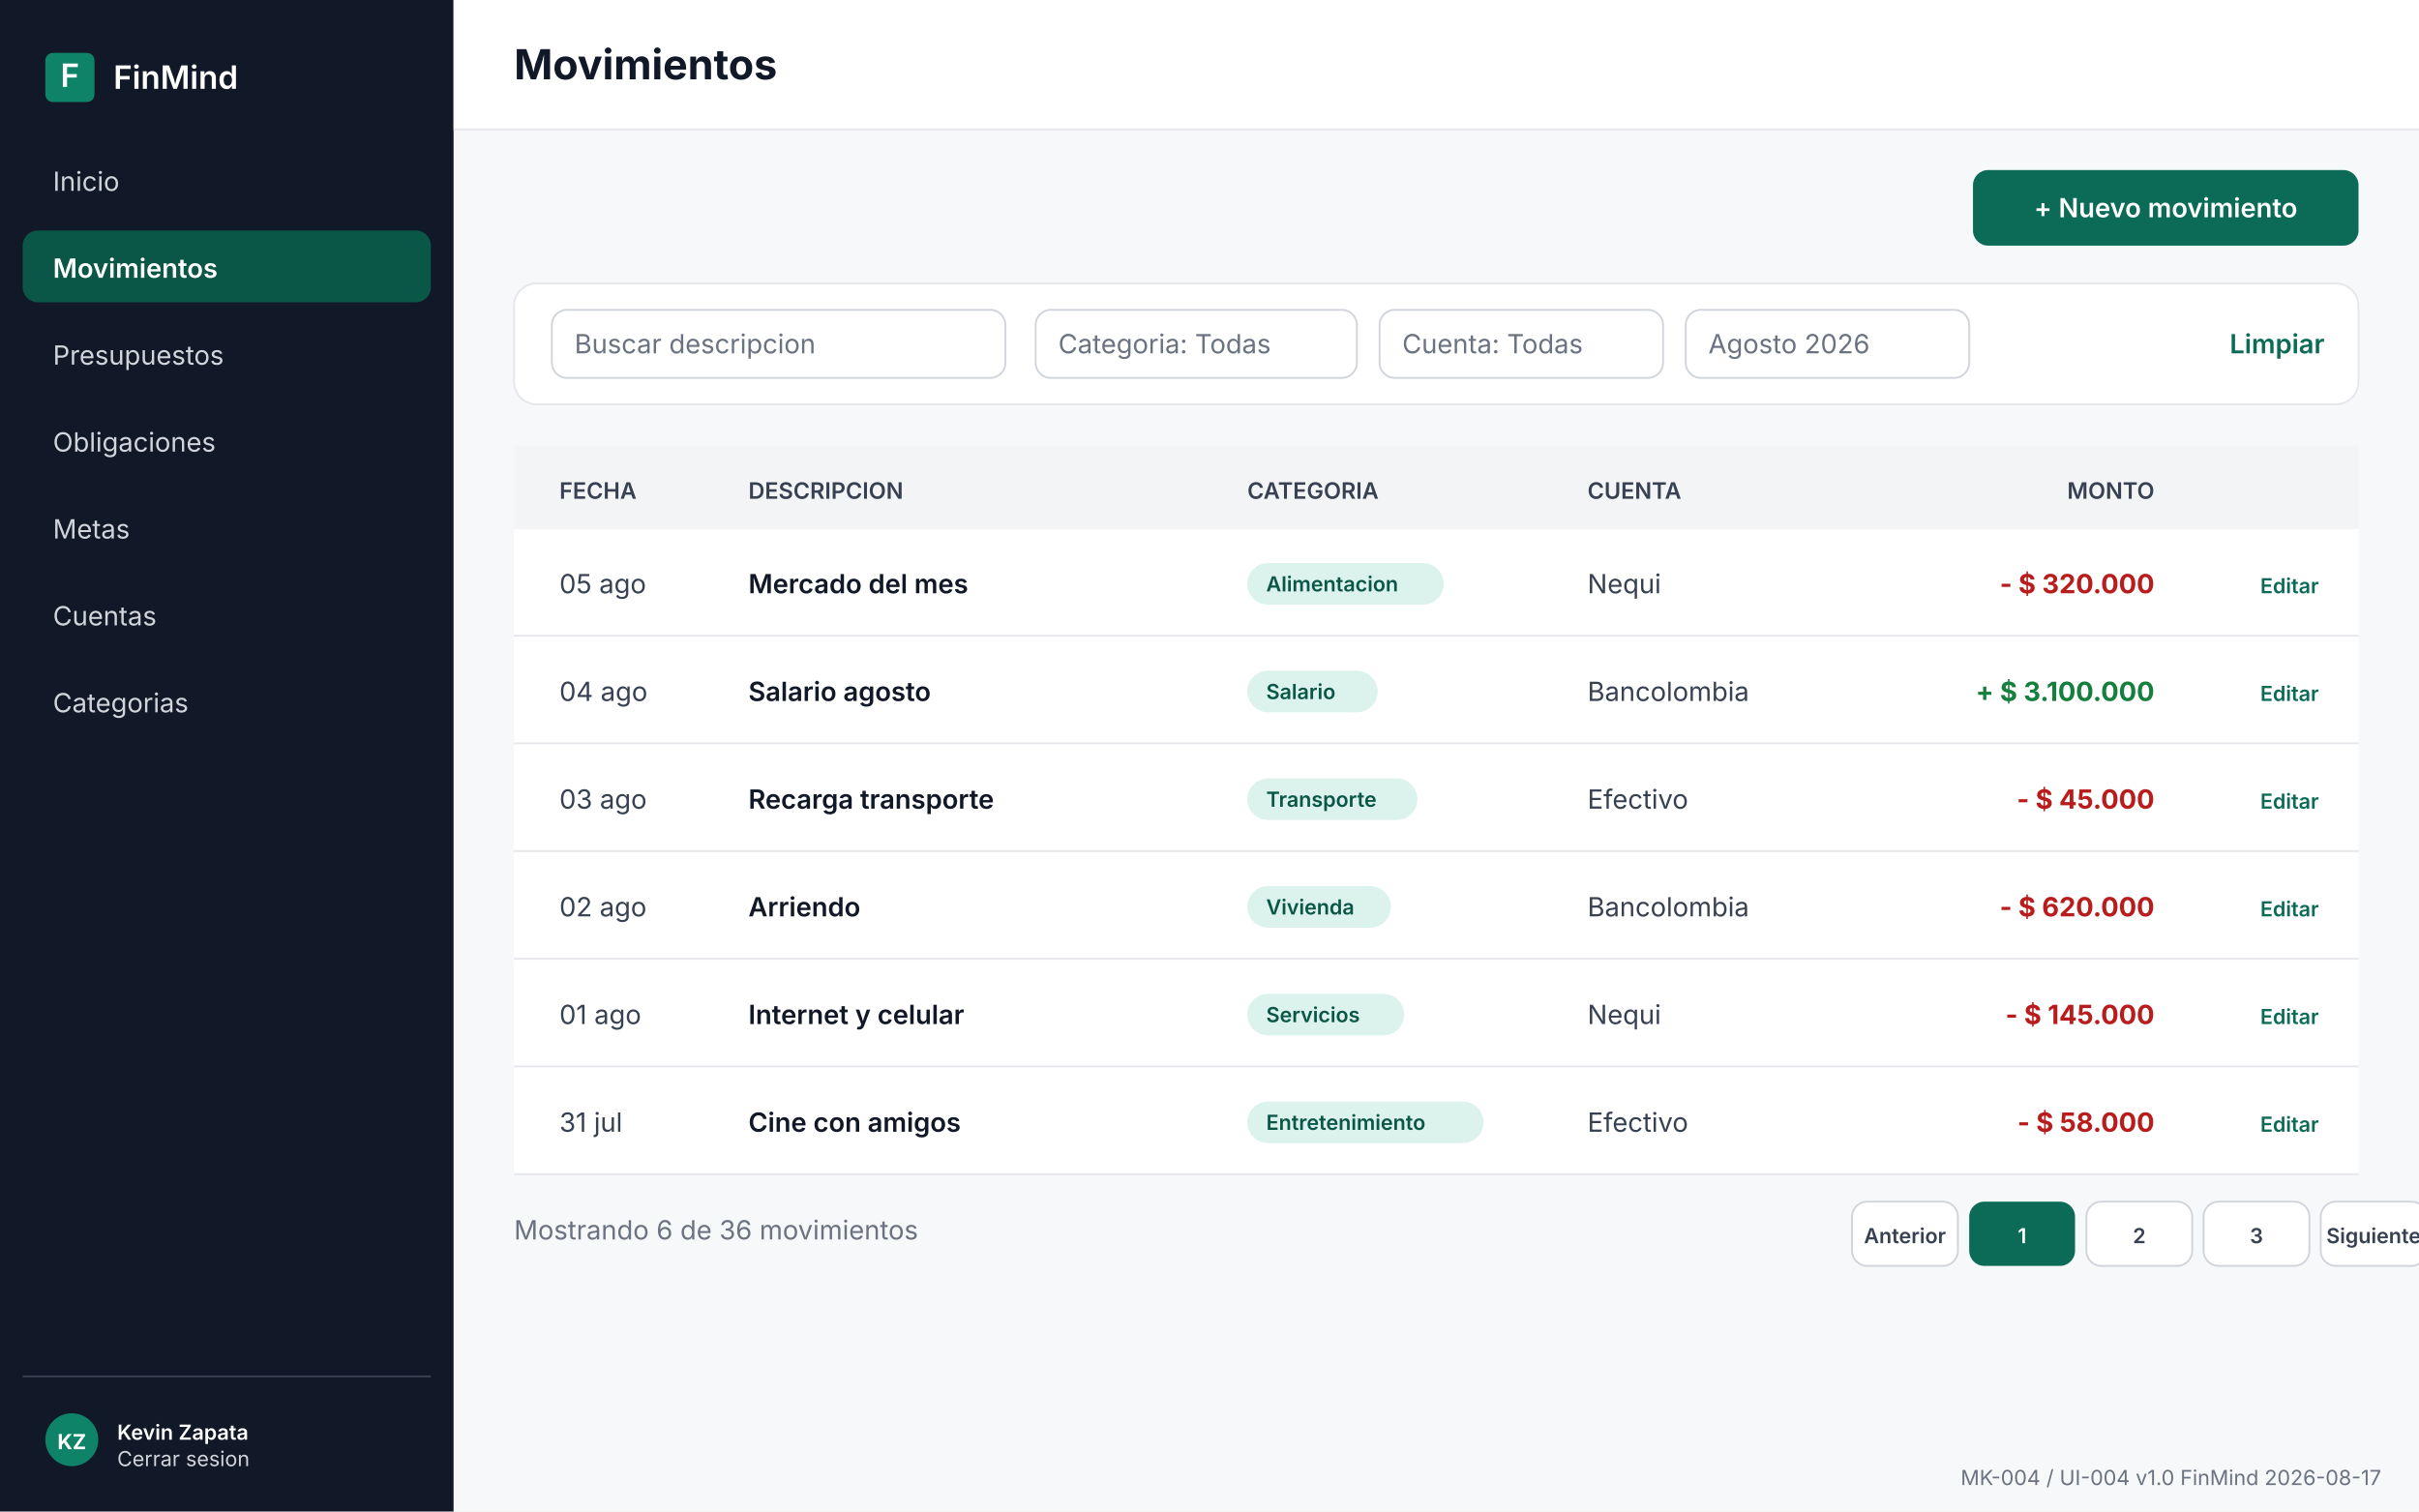
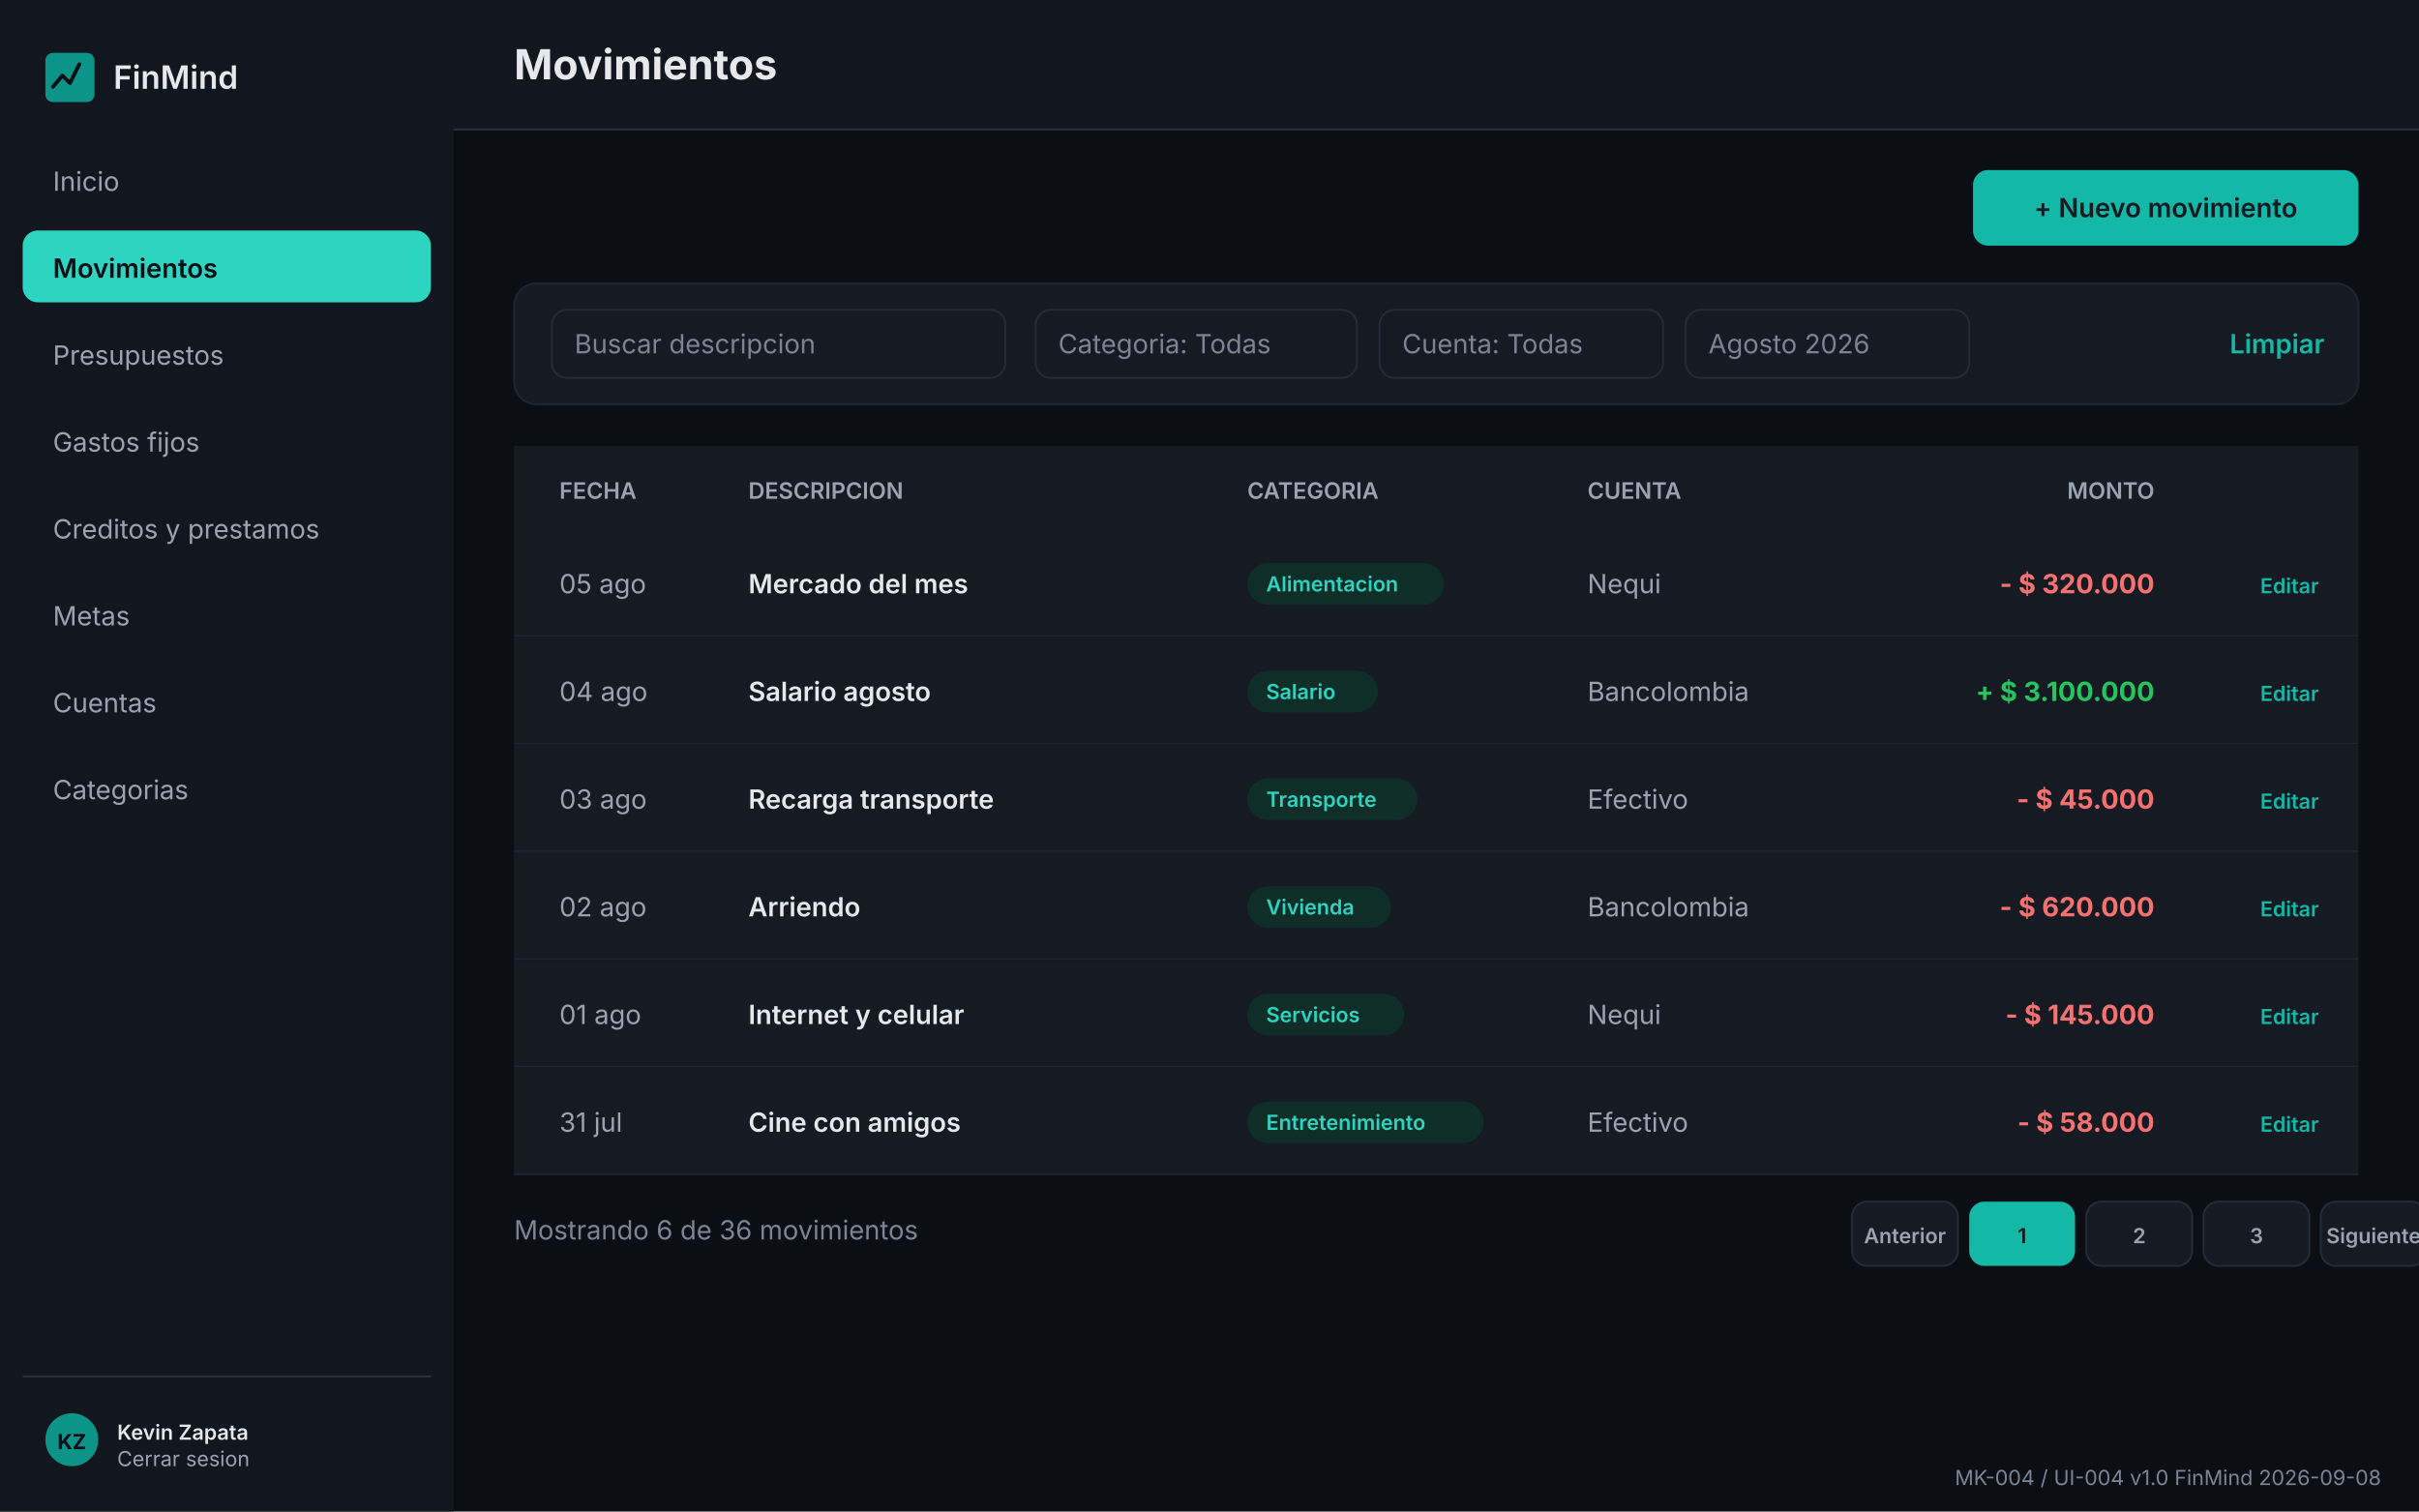
<svg xmlns="http://www.w3.org/2000/svg" viewBox="0 0 1280 800" width="1280" height="800" role="img" aria-labelledby="t d">
-   <rect x="0" y="0" width="1280" height="800" rx="0" fill="#F7F8FA" />
-   <rect x="0" y="0" width="240" height="800" rx="0" fill="#111827" />
-   <rect x="24" y="28" width="26" height="26" rx="4" fill="#0E8368" />
-   <text x="37" y="46" font-family="Inter, 'Segoe UI', system-ui, sans-serif" font-size="17" font-weight="600" fill="#FFFFFF" text-anchor="middle">F</text>
-   <text x="60" y="47" font-family="Inter, 'Segoe UI', system-ui, sans-serif" font-size="17" font-weight="600" fill="#FFFFFF" text-anchor="start">FinMind</text>
-   <text x="28" y="101" font-family="Inter, 'Segoe UI', system-ui, sans-serif" font-size="14" font-weight="400" fill="#D1D5DB" text-anchor="start">Inicio</text>
-   <rect x="12" y="122" width="216" height="38" rx="8" fill="#0A5647" />
-   <text x="28" y="147" font-family="Inter, 'Segoe UI', system-ui, sans-serif" font-size="14" font-weight="600" fill="#FFFFFF" text-anchor="start">Movimientos</text>
-   <text x="28" y="193" font-family="Inter, 'Segoe UI', system-ui, sans-serif" font-size="14" font-weight="400" fill="#D1D5DB" text-anchor="start">Presupuestos</text>
-   <text x="28" y="239" font-family="Inter, 'Segoe UI', system-ui, sans-serif" font-size="14" font-weight="400" fill="#D1D5DB" text-anchor="start">Obligaciones</text>
-   <text x="28" y="285" font-family="Inter, 'Segoe UI', system-ui, sans-serif" font-size="14" font-weight="400" fill="#D1D5DB" text-anchor="start">Metas</text>
-   <text x="28" y="331" font-family="Inter, 'Segoe UI', system-ui, sans-serif" font-size="14" font-weight="400" fill="#D1D5DB" text-anchor="start">Cuentas</text>
-   <text x="28" y="377" font-family="Inter, 'Segoe UI', system-ui, sans-serif" font-size="14" font-weight="400" fill="#D1D5DB" text-anchor="start">Categorias</text>
-   <rect x="12" y="728" width="216" height="1" rx="0" fill="#374151" />
-   <rect x="24" y="748" width="28" height="28" rx="14" fill="#0E8368" />
-   <text x="38" y="767" font-family="Inter, 'Segoe UI', system-ui, sans-serif" font-size="11" font-weight="700" fill="#FFFFFF" text-anchor="middle">KZ</text>
-   <text x="62" y="762" font-family="Inter, 'Segoe UI', system-ui, sans-serif" font-size="11" font-weight="600" fill="#FFFFFF" text-anchor="start">Kevin Zapata</text>
-   <text x="62" y="776" font-family="Inter, 'Segoe UI', system-ui, sans-serif" font-size="11" font-weight="400" fill="#D1D5DB" text-anchor="start">Cerrar sesion</text>
-   <rect x="240" y="0" width="1040" height="68" rx="0" fill="#FFFFFF" />
-   <rect x="240" y="68" width="1040" height="1" rx="0" fill="#E5E7EB" />
-   <text x="272" y="42" font-family="Inter, 'Segoe UI', system-ui, sans-serif" font-size="22" font-weight="700" fill="#111827" text-anchor="start">Movimientos</text>
-   <rect x="1044" y="90" width="204" height="40" rx="8" fill="#0B6B57" />
-   <text x="1146.0" y="115.0" font-family="Inter, 'Segoe UI', system-ui, sans-serif" font-size="14" font-weight="600" fill="#FFFFFF" text-anchor="middle">+ Nuevo movimiento</text>
-   <rect x="272" y="150" width="976" height="64" rx="12" fill="#FFFFFF" stroke="#E5E7EB" stroke-width="1" />
-   <rect x="292" y="164" width="240" height="36" rx="8" fill="#FFFFFF" stroke="#D1D5DB" stroke-width="1" />
-   <text x="304" y="187" font-family="Inter, 'Segoe UI', system-ui, sans-serif" font-size="14" font-weight="400" fill="#6B7280" text-anchor="start">Buscar descripcion</text>
-   <rect x="548" y="164" width="170" height="36" rx="8" fill="#FFFFFF" stroke="#D1D5DB" stroke-width="1" />
-   <text x="560" y="187" font-family="Inter, 'Segoe UI', system-ui, sans-serif" font-size="14" font-weight="400" fill="#6B7280" text-anchor="start">Categoria: Todas</text>
-   <rect x="730" y="164" width="150" height="36" rx="8" fill="#FFFFFF" stroke="#D1D5DB" stroke-width="1" />
-   <text x="742" y="187" font-family="Inter, 'Segoe UI', system-ui, sans-serif" font-size="14" font-weight="400" fill="#6B7280" text-anchor="start">Cuenta: Todas</text>
-   <rect x="892" y="164" width="150" height="36" rx="8" fill="#FFFFFF" stroke="#D1D5DB" stroke-width="1" />
-   <text x="904" y="187" font-family="Inter, 'Segoe UI', system-ui, sans-serif" font-size="14" font-weight="400" fill="#6B7280" text-anchor="start">Agosto 2026</text>
-   <text x="1230" y="187" font-family="Inter, 'Segoe UI', system-ui, sans-serif" font-size="14" font-weight="600" fill="#0B6B57" text-anchor="end">Limpiar</text>
-   <rect x="272" y="236" width="976" height="44" rx="0" fill="#F3F4F6" />
-   <text x="296" y="264" font-family="Inter, 'Segoe UI', system-ui, sans-serif" font-size="12" font-weight="600" fill="#374151" text-anchor="start">FECHA</text>
-   <text x="396" y="264" font-family="Inter, 'Segoe UI', system-ui, sans-serif" font-size="12" font-weight="600" fill="#374151" text-anchor="start">DESCRIPCION</text>
-   <text x="660" y="264" font-family="Inter, 'Segoe UI', system-ui, sans-serif" font-size="12" font-weight="600" fill="#374151" text-anchor="start">CATEGORIA</text>
-   <text x="840" y="264" font-family="Inter, 'Segoe UI', system-ui, sans-serif" font-size="12" font-weight="600" fill="#374151" text-anchor="start">CUENTA</text>
-   <text x="1140" y="264" font-family="Inter, 'Segoe UI', system-ui, sans-serif" font-size="12" font-weight="600" fill="#374151" text-anchor="end">MONTO</text>
-   <rect x="272" y="280" width="976" height="56" rx="0" fill="#FFFFFF" />
-   <rect x="272" y="336" width="976" height="1" rx="0" fill="#E5E7EB" />
-   <text x="296" y="314" font-family="Inter, 'Segoe UI', system-ui, sans-serif" font-size="14" font-weight="400" fill="#374151" text-anchor="start">05 ago</text>
-   <text x="396" y="314" font-family="Inter, 'Segoe UI', system-ui, sans-serif" font-size="14" font-weight="600" fill="#111827" text-anchor="start">Mercado del mes</text>
-   <rect x="660" y="298" width="104" height="22" rx="11" fill="#DCF2EC" />
-   <text x="670" y="313" font-family="Inter, 'Segoe UI', system-ui, sans-serif" font-size="11" font-weight="600" fill="#0A5647" text-anchor="start">Alimentacion</text>
-   <text x="840" y="314" font-family="Inter, 'Segoe UI', system-ui, sans-serif" font-size="14" font-weight="400" fill="#374151" text-anchor="start">Nequi</text>
-   <text x="1140" y="314" font-family="Inter, 'Segoe UI', system-ui, sans-serif" font-size="14" font-weight="700" fill="#B91C1C" text-anchor="end">- $ 320.000</text>
-   <text x="1196" y="314" font-family="Inter, 'Segoe UI', system-ui, sans-serif" font-size="11" font-weight="600" fill="#0B6B57" text-anchor="start">Editar</text>
-   <rect x="272" y="337" width="976" height="56" rx="0" fill="#FFFFFF" />
-   <rect x="272" y="393" width="976" height="1" rx="0" fill="#E5E7EB" />
-   <text x="296" y="371" font-family="Inter, 'Segoe UI', system-ui, sans-serif" font-size="14" font-weight="400" fill="#374151" text-anchor="start">04 ago</text>
-   <text x="396" y="371" font-family="Inter, 'Segoe UI', system-ui, sans-serif" font-size="14" font-weight="600" fill="#111827" text-anchor="start">Salario agosto</text>
-   <rect x="660" y="355" width="69" height="22" rx="11" fill="#DCF2EC" />
-   <text x="670" y="370" font-family="Inter, 'Segoe UI', system-ui, sans-serif" font-size="11" font-weight="600" fill="#0A5647" text-anchor="start">Salario</text>
-   <text x="840" y="371" font-family="Inter, 'Segoe UI', system-ui, sans-serif" font-size="14" font-weight="400" fill="#374151" text-anchor="start">Bancolombia</text>
-   <text x="1140" y="371" font-family="Inter, 'Segoe UI', system-ui, sans-serif" font-size="14" font-weight="700" fill="#15803D" text-anchor="end">+ $ 3.100.000</text>
-   <text x="1196" y="371" font-family="Inter, 'Segoe UI', system-ui, sans-serif" font-size="11" font-weight="600" fill="#0B6B57" text-anchor="start">Editar</text>
-   <rect x="272" y="394" width="976" height="56" rx="0" fill="#FFFFFF" />
-   <rect x="272" y="450" width="976" height="1" rx="0" fill="#E5E7EB" />
-   <text x="296" y="428" font-family="Inter, 'Segoe UI', system-ui, sans-serif" font-size="14" font-weight="400" fill="#374151" text-anchor="start">03 ago</text>
-   <text x="396" y="428" font-family="Inter, 'Segoe UI', system-ui, sans-serif" font-size="14" font-weight="600" fill="#111827" text-anchor="start">Recarga transporte</text>
-   <rect x="660" y="412" width="90" height="22" rx="11" fill="#DCF2EC" />
-   <text x="670" y="427" font-family="Inter, 'Segoe UI', system-ui, sans-serif" font-size="11" font-weight="600" fill="#0A5647" text-anchor="start">Transporte</text>
-   <text x="840" y="428" font-family="Inter, 'Segoe UI', system-ui, sans-serif" font-size="14" font-weight="400" fill="#374151" text-anchor="start">Efectivo</text>
-   <text x="1140" y="428" font-family="Inter, 'Segoe UI', system-ui, sans-serif" font-size="14" font-weight="700" fill="#B91C1C" text-anchor="end">- $ 45.000</text>
-   <text x="1196" y="428" font-family="Inter, 'Segoe UI', system-ui, sans-serif" font-size="11" font-weight="600" fill="#0B6B57" text-anchor="start">Editar</text>
-   <rect x="272" y="451" width="976" height="56" rx="0" fill="#FFFFFF" />
-   <rect x="272" y="507" width="976" height="1" rx="0" fill="#E5E7EB" />
-   <text x="296" y="485" font-family="Inter, 'Segoe UI', system-ui, sans-serif" font-size="14" font-weight="400" fill="#374151" text-anchor="start">02 ago</text>
-   <text x="396" y="485" font-family="Inter, 'Segoe UI', system-ui, sans-serif" font-size="14" font-weight="600" fill="#111827" text-anchor="start">Arriendo</text>
-   <rect x="660" y="469" width="76" height="22" rx="11" fill="#DCF2EC" />
-   <text x="670" y="484" font-family="Inter, 'Segoe UI', system-ui, sans-serif" font-size="11" font-weight="600" fill="#0A5647" text-anchor="start">Vivienda</text>
-   <text x="840" y="485" font-family="Inter, 'Segoe UI', system-ui, sans-serif" font-size="14" font-weight="400" fill="#374151" text-anchor="start">Bancolombia</text>
-   <text x="1140" y="485" font-family="Inter, 'Segoe UI', system-ui, sans-serif" font-size="14" font-weight="700" fill="#B91C1C" text-anchor="end">- $ 620.000</text>
-   <text x="1196" y="485" font-family="Inter, 'Segoe UI', system-ui, sans-serif" font-size="11" font-weight="600" fill="#0B6B57" text-anchor="start">Editar</text>
-   <rect x="272" y="508" width="976" height="56" rx="0" fill="#FFFFFF" />
-   <rect x="272" y="564" width="976" height="1" rx="0" fill="#E5E7EB" />
-   <text x="296" y="542" font-family="Inter, 'Segoe UI', system-ui, sans-serif" font-size="14" font-weight="400" fill="#374151" text-anchor="start">01 ago</text>
-   <text x="396" y="542" font-family="Inter, 'Segoe UI', system-ui, sans-serif" font-size="14" font-weight="600" fill="#111827" text-anchor="start">Internet y celular</text>
-   <rect x="660" y="526" width="83" height="22" rx="11" fill="#DCF2EC" />
-   <text x="670" y="541" font-family="Inter, 'Segoe UI', system-ui, sans-serif" font-size="11" font-weight="600" fill="#0A5647" text-anchor="start">Servicios</text>
-   <text x="840" y="542" font-family="Inter, 'Segoe UI', system-ui, sans-serif" font-size="14" font-weight="400" fill="#374151" text-anchor="start">Nequi</text>
-   <text x="1140" y="542" font-family="Inter, 'Segoe UI', system-ui, sans-serif" font-size="14" font-weight="700" fill="#B91C1C" text-anchor="end">- $ 145.000</text>
-   <text x="1196" y="542" font-family="Inter, 'Segoe UI', system-ui, sans-serif" font-size="11" font-weight="600" fill="#0B6B57" text-anchor="start">Editar</text>
-   <rect x="272" y="565" width="976" height="56" rx="0" fill="#FFFFFF" />
-   <rect x="272" y="621" width="976" height="1" rx="0" fill="#E5E7EB" />
-   <text x="296" y="599" font-family="Inter, 'Segoe UI', system-ui, sans-serif" font-size="14" font-weight="400" fill="#374151" text-anchor="start">31 jul</text>
-   <text x="396" y="599" font-family="Inter, 'Segoe UI', system-ui, sans-serif" font-size="14" font-weight="600" fill="#111827" text-anchor="start">Cine con amigos</text>
-   <rect x="660" y="583" width="125" height="22" rx="11" fill="#DCF2EC" />
-   <text x="670" y="598" font-family="Inter, 'Segoe UI', system-ui, sans-serif" font-size="11" font-weight="600" fill="#0A5647" text-anchor="start">Entretenimiento</text>
-   <text x="840" y="599" font-family="Inter, 'Segoe UI', system-ui, sans-serif" font-size="14" font-weight="400" fill="#374151" text-anchor="start">Efectivo</text>
-   <text x="1140" y="599" font-family="Inter, 'Segoe UI', system-ui, sans-serif" font-size="14" font-weight="700" fill="#B91C1C" text-anchor="end">- $ 58.000</text>
-   <text x="1196" y="599" font-family="Inter, 'Segoe UI', system-ui, sans-serif" font-size="11" font-weight="600" fill="#0B6B57" text-anchor="start">Editar</text>
-   <text x="272" y="656" font-family="Inter, 'Segoe UI', system-ui, sans-serif" font-size="14" font-weight="400" fill="#6B7280" text-anchor="start">Mostrando 6 de 36 movimientos</text>
-   <rect x="980" y="636" width="56" height="34" rx="8" fill="#FFFFFF" stroke="#D1D5DB" stroke-width="1" />
-   <text x="1008" y="658" font-family="Inter, 'Segoe UI', system-ui, sans-serif" font-size="11" font-weight="600" fill="#374151" text-anchor="middle">Anterior</text>
-   <rect x="1042" y="636" width="56" height="34" rx="8" fill="#0B6B57" />
-   <text x="1070" y="658" font-family="Inter, 'Segoe UI', system-ui, sans-serif" font-size="11" font-weight="600" fill="#FFFFFF" text-anchor="middle">1</text>
-   <rect x="1104" y="636" width="56" height="34" rx="8" fill="#FFFFFF" stroke="#D1D5DB" stroke-width="1" />
-   <text x="1132" y="658" font-family="Inter, 'Segoe UI', system-ui, sans-serif" font-size="11" font-weight="600" fill="#374151" text-anchor="middle">2</text>
-   <rect x="1166" y="636" width="56" height="34" rx="8" fill="#FFFFFF" stroke="#D1D5DB" stroke-width="1" />
-   <text x="1194" y="658" font-family="Inter, 'Segoe UI', system-ui, sans-serif" font-size="11" font-weight="600" fill="#374151" text-anchor="middle">3</text>
-   <rect x="1228" y="636" width="56" height="34" rx="8" fill="#FFFFFF" stroke="#D1D5DB" stroke-width="1" />
-   <text x="1256" y="658" font-family="Inter, 'Segoe UI', system-ui, sans-serif" font-size="11" font-weight="600" fill="#374151" text-anchor="middle">Siguiente</text>
-   <text x="1260" y="786" font-family="Inter, 'Segoe UI', system-ui, sans-serif" font-size="11" font-weight="400" fill="#6B7280" text-anchor="end">MK-004 / UI-004  v1.0  FinMind  2026-08-17</text>
+   <rect x="0" y="0" width="1280" height="800" rx="0" fill="#0B0E14" />
+   <rect x="0" y="0" width="240" height="800" rx="0" fill="#12171F" />
+   <rect x="24" y="28" width="26" height="26" rx="4" fill="#0D9488" />
+   <polyline points="28,46 33,40 37,44 42,34" fill="none" stroke="#0B0E14" stroke-width="2" stroke-linecap="round" stroke-linejoin="round" />
+   <text x="60" y="47" font-family="Inter, 'Segoe UI', system-ui, sans-serif" font-size="17" font-weight="600" fill="#E6E8EC" text-anchor="start">FinMind</text>
+   <text x="28" y="101" font-family="Inter, 'Segoe UI', system-ui, sans-serif" font-size="14" font-weight="400" fill="#9BA3AF" text-anchor="start">Inicio</text>
+   <rect x="12" y="122" width="216" height="38" rx="8" fill="#2DD4BF" />
+   <text x="28" y="147" font-family="Inter, 'Segoe UI', system-ui, sans-serif" font-size="14" font-weight="600" fill="#0B0E14" text-anchor="start">Movimientos</text>
+   <text x="28" y="193" font-family="Inter, 'Segoe UI', system-ui, sans-serif" font-size="14" font-weight="400" fill="#9BA3AF" text-anchor="start">Presupuestos</text>
+   <text x="28" y="239" font-family="Inter, 'Segoe UI', system-ui, sans-serif" font-size="14" font-weight="400" fill="#9BA3AF" text-anchor="start">Gastos fijos</text>
+   <text x="28" y="285" font-family="Inter, 'Segoe UI', system-ui, sans-serif" font-size="14" font-weight="400" fill="#9BA3AF" text-anchor="start">Creditos y prestamos</text>
+   <text x="28" y="331" font-family="Inter, 'Segoe UI', system-ui, sans-serif" font-size="14" font-weight="400" fill="#9BA3AF" text-anchor="start">Metas</text>
+   <text x="28" y="377" font-family="Inter, 'Segoe UI', system-ui, sans-serif" font-size="14" font-weight="400" fill="#9BA3AF" text-anchor="start">Cuentas</text>
+   <text x="28" y="423" font-family="Inter, 'Segoe UI', system-ui, sans-serif" font-size="14" font-weight="400" fill="#9BA3AF" text-anchor="start">Categorias</text>
+   <rect x="12" y="728" width="216" height="1" rx="0" fill="#2A3240" />
+   <rect x="24" y="748" width="28" height="28" rx="14" fill="#0D9488" />
+   <text x="38" y="767" font-family="Inter, 'Segoe UI', system-ui, sans-serif" font-size="11" font-weight="700" fill="#0B0E14" text-anchor="middle">KZ</text>
+   <text x="62" y="762" font-family="Inter, 'Segoe UI', system-ui, sans-serif" font-size="11" font-weight="600" fill="#E6E8EC" text-anchor="start">Kevin Zapata</text>
+   <text x="62" y="776" font-family="Inter, 'Segoe UI', system-ui, sans-serif" font-size="11" font-weight="400" fill="#9BA3AF" text-anchor="start">Cerrar sesion</text>
+   <rect x="240" y="0" width="1040" height="68" rx="0" fill="#12171F" />
+   <rect x="240" y="68" width="1040" height="1" rx="0" fill="#2A3240" />
+   <text x="272" y="42" font-family="Inter, 'Segoe UI', system-ui, sans-serif" font-size="22" font-weight="700" fill="#E6E8EC" text-anchor="start">Movimientos</text>
+   <rect x="1044" y="90" width="204" height="40" rx="8" fill="#14B8A6" />
+   <text x="1146.0" y="115.0" font-family="Inter, 'Segoe UI', system-ui, sans-serif" font-size="14" font-weight="600" fill="#151A23" text-anchor="middle">+ Nuevo movimiento</text>
+   <rect x="272" y="150" width="976" height="64" rx="12" fill="#151A23" stroke="#1E2530" stroke-width="1" />
+   <rect x="292" y="164" width="240" height="36" rx="8" fill="#151A23" stroke="#252C38" stroke-width="1" />
+   <text x="304" y="187" font-family="Inter, 'Segoe UI', system-ui, sans-serif" font-size="14" font-weight="400" fill="#7C8493" text-anchor="start">Buscar descripcion</text>
+   <rect x="548" y="164" width="170" height="36" rx="8" fill="#151A23" stroke="#252C38" stroke-width="1" />
+   <text x="560" y="187" font-family="Inter, 'Segoe UI', system-ui, sans-serif" font-size="14" font-weight="400" fill="#7C8493" text-anchor="start">Categoria: Todas</text>
+   <rect x="730" y="164" width="150" height="36" rx="8" fill="#151A23" stroke="#252C38" stroke-width="1" />
+   <text x="742" y="187" font-family="Inter, 'Segoe UI', system-ui, sans-serif" font-size="14" font-weight="400" fill="#7C8493" text-anchor="start">Cuenta: Todas</text>
+   <rect x="892" y="164" width="150" height="36" rx="8" fill="#151A23" stroke="#252C38" stroke-width="1" />
+   <text x="904" y="187" font-family="Inter, 'Segoe UI', system-ui, sans-serif" font-size="14" font-weight="400" fill="#7C8493" text-anchor="start">Agosto 2026</text>
+   <text x="1230" y="187" font-family="Inter, 'Segoe UI', system-ui, sans-serif" font-size="14" font-weight="600" fill="#14B8A6" text-anchor="end">Limpiar</text>
+   <rect x="272" y="236" width="976" height="44" rx="0" fill="#151A23" />
+   <text x="296" y="264" font-family="Inter, 'Segoe UI', system-ui, sans-serif" font-size="12" font-weight="600" fill="#9BA3AF" text-anchor="start">FECHA</text>
+   <text x="396" y="264" font-family="Inter, 'Segoe UI', system-ui, sans-serif" font-size="12" font-weight="600" fill="#9BA3AF" text-anchor="start">DESCRIPCION</text>
+   <text x="660" y="264" font-family="Inter, 'Segoe UI', system-ui, sans-serif" font-size="12" font-weight="600" fill="#9BA3AF" text-anchor="start">CATEGORIA</text>
+   <text x="840" y="264" font-family="Inter, 'Segoe UI', system-ui, sans-serif" font-size="12" font-weight="600" fill="#9BA3AF" text-anchor="start">CUENTA</text>
+   <text x="1140" y="264" font-family="Inter, 'Segoe UI', system-ui, sans-serif" font-size="12" font-weight="600" fill="#9BA3AF" text-anchor="end">MONTO</text>
+   <rect x="272" y="280" width="976" height="56" rx="0" fill="#151A23" />
+   <rect x="272" y="336" width="976" height="1" rx="0" fill="#1E2530" />
+   <text x="296" y="314" font-family="Inter, 'Segoe UI', system-ui, sans-serif" font-size="14" font-weight="400" fill="#9BA3AF" text-anchor="start">05 ago</text>
+   <text x="396" y="314" font-family="Inter, 'Segoe UI', system-ui, sans-serif" font-size="14" font-weight="600" fill="#E6E8EC" text-anchor="start">Mercado del mes</text>
+   <rect x="660" y="298" width="104" height="22" rx="11" fill="#0F2E27" />
+   <text x="670" y="313" font-family="Inter, 'Segoe UI', system-ui, sans-serif" font-size="11" font-weight="600" fill="#2DD4BF" text-anchor="start">Alimentacion</text>
+   <text x="840" y="314" font-family="Inter, 'Segoe UI', system-ui, sans-serif" font-size="14" font-weight="400" fill="#9BA3AF" text-anchor="start">Nequi</text>
+   <text x="1140" y="314" font-family="Inter, 'Segoe UI', system-ui, sans-serif" font-size="14" font-weight="700" fill="#F87171" text-anchor="end">- $ 320.000</text>
+   <text x="1196" y="314" font-family="Inter, 'Segoe UI', system-ui, sans-serif" font-size="11" font-weight="600" fill="#14B8A6" text-anchor="start">Editar</text>
+   <rect x="272" y="337" width="976" height="56" rx="0" fill="#151A23" />
+   <rect x="272" y="393" width="976" height="1" rx="0" fill="#1E2530" />
+   <text x="296" y="371" font-family="Inter, 'Segoe UI', system-ui, sans-serif" font-size="14" font-weight="400" fill="#9BA3AF" text-anchor="start">04 ago</text>
+   <text x="396" y="371" font-family="Inter, 'Segoe UI', system-ui, sans-serif" font-size="14" font-weight="600" fill="#E6E8EC" text-anchor="start">Salario agosto</text>
+   <rect x="660" y="355" width="69" height="22" rx="11" fill="#0F2E27" />
+   <text x="670" y="370" font-family="Inter, 'Segoe UI', system-ui, sans-serif" font-size="11" font-weight="600" fill="#2DD4BF" text-anchor="start">Salario</text>
+   <text x="840" y="371" font-family="Inter, 'Segoe UI', system-ui, sans-serif" font-size="14" font-weight="400" fill="#9BA3AF" text-anchor="start">Bancolombia</text>
+   <text x="1140" y="371" font-family="Inter, 'Segoe UI', system-ui, sans-serif" font-size="14" font-weight="700" fill="#22C55E" text-anchor="end">+ $ 3.100.000</text>
+   <text x="1196" y="371" font-family="Inter, 'Segoe UI', system-ui, sans-serif" font-size="11" font-weight="600" fill="#14B8A6" text-anchor="start">Editar</text>
+   <rect x="272" y="394" width="976" height="56" rx="0" fill="#151A23" />
+   <rect x="272" y="450" width="976" height="1" rx="0" fill="#1E2530" />
+   <text x="296" y="428" font-family="Inter, 'Segoe UI', system-ui, sans-serif" font-size="14" font-weight="400" fill="#9BA3AF" text-anchor="start">03 ago</text>
+   <text x="396" y="428" font-family="Inter, 'Segoe UI', system-ui, sans-serif" font-size="14" font-weight="600" fill="#E6E8EC" text-anchor="start">Recarga transporte</text>
+   <rect x="660" y="412" width="90" height="22" rx="11" fill="#0F2E27" />
+   <text x="670" y="427" font-family="Inter, 'Segoe UI', system-ui, sans-serif" font-size="11" font-weight="600" fill="#2DD4BF" text-anchor="start">Transporte</text>
+   <text x="840" y="428" font-family="Inter, 'Segoe UI', system-ui, sans-serif" font-size="14" font-weight="400" fill="#9BA3AF" text-anchor="start">Efectivo</text>
+   <text x="1140" y="428" font-family="Inter, 'Segoe UI', system-ui, sans-serif" font-size="14" font-weight="700" fill="#F87171" text-anchor="end">- $ 45.000</text>
+   <text x="1196" y="428" font-family="Inter, 'Segoe UI', system-ui, sans-serif" font-size="11" font-weight="600" fill="#14B8A6" text-anchor="start">Editar</text>
+   <rect x="272" y="451" width="976" height="56" rx="0" fill="#151A23" />
+   <rect x="272" y="507" width="976" height="1" rx="0" fill="#1E2530" />
+   <text x="296" y="485" font-family="Inter, 'Segoe UI', system-ui, sans-serif" font-size="14" font-weight="400" fill="#9BA3AF" text-anchor="start">02 ago</text>
+   <text x="396" y="485" font-family="Inter, 'Segoe UI', system-ui, sans-serif" font-size="14" font-weight="600" fill="#E6E8EC" text-anchor="start">Arriendo</text>
+   <rect x="660" y="469" width="76" height="22" rx="11" fill="#0F2E27" />
+   <text x="670" y="484" font-family="Inter, 'Segoe UI', system-ui, sans-serif" font-size="11" font-weight="600" fill="#2DD4BF" text-anchor="start">Vivienda</text>
+   <text x="840" y="485" font-family="Inter, 'Segoe UI', system-ui, sans-serif" font-size="14" font-weight="400" fill="#9BA3AF" text-anchor="start">Bancolombia</text>
+   <text x="1140" y="485" font-family="Inter, 'Segoe UI', system-ui, sans-serif" font-size="14" font-weight="700" fill="#F87171" text-anchor="end">- $ 620.000</text>
+   <text x="1196" y="485" font-family="Inter, 'Segoe UI', system-ui, sans-serif" font-size="11" font-weight="600" fill="#14B8A6" text-anchor="start">Editar</text>
+   <rect x="272" y="508" width="976" height="56" rx="0" fill="#151A23" />
+   <rect x="272" y="564" width="976" height="1" rx="0" fill="#1E2530" />
+   <text x="296" y="542" font-family="Inter, 'Segoe UI', system-ui, sans-serif" font-size="14" font-weight="400" fill="#9BA3AF" text-anchor="start">01 ago</text>
+   <text x="396" y="542" font-family="Inter, 'Segoe UI', system-ui, sans-serif" font-size="14" font-weight="600" fill="#E6E8EC" text-anchor="start">Internet y celular</text>
+   <rect x="660" y="526" width="83" height="22" rx="11" fill="#0F2E27" />
+   <text x="670" y="541" font-family="Inter, 'Segoe UI', system-ui, sans-serif" font-size="11" font-weight="600" fill="#2DD4BF" text-anchor="start">Servicios</text>
+   <text x="840" y="542" font-family="Inter, 'Segoe UI', system-ui, sans-serif" font-size="14" font-weight="400" fill="#9BA3AF" text-anchor="start">Nequi</text>
+   <text x="1140" y="542" font-family="Inter, 'Segoe UI', system-ui, sans-serif" font-size="14" font-weight="700" fill="#F87171" text-anchor="end">- $ 145.000</text>
+   <text x="1196" y="542" font-family="Inter, 'Segoe UI', system-ui, sans-serif" font-size="11" font-weight="600" fill="#14B8A6" text-anchor="start">Editar</text>
+   <rect x="272" y="565" width="976" height="56" rx="0" fill="#151A23" />
+   <rect x="272" y="621" width="976" height="1" rx="0" fill="#1E2530" />
+   <text x="296" y="599" font-family="Inter, 'Segoe UI', system-ui, sans-serif" font-size="14" font-weight="400" fill="#9BA3AF" text-anchor="start">31 jul</text>
+   <text x="396" y="599" font-family="Inter, 'Segoe UI', system-ui, sans-serif" font-size="14" font-weight="600" fill="#E6E8EC" text-anchor="start">Cine con amigos</text>
+   <rect x="660" y="583" width="125" height="22" rx="11" fill="#0F2E27" />
+   <text x="670" y="598" font-family="Inter, 'Segoe UI', system-ui, sans-serif" font-size="11" font-weight="600" fill="#2DD4BF" text-anchor="start">Entretenimiento</text>
+   <text x="840" y="599" font-family="Inter, 'Segoe UI', system-ui, sans-serif" font-size="14" font-weight="400" fill="#9BA3AF" text-anchor="start">Efectivo</text>
+   <text x="1140" y="599" font-family="Inter, 'Segoe UI', system-ui, sans-serif" font-size="14" font-weight="700" fill="#F87171" text-anchor="end">- $ 58.000</text>
+   <text x="1196" y="599" font-family="Inter, 'Segoe UI', system-ui, sans-serif" font-size="11" font-weight="600" fill="#14B8A6" text-anchor="start">Editar</text>
+   <text x="272" y="656" font-family="Inter, 'Segoe UI', system-ui, sans-serif" font-size="14" font-weight="400" fill="#7C8493" text-anchor="start">Mostrando 6 de 36 movimientos</text>
+   <rect x="980" y="636" width="56" height="34" rx="8" fill="#151A23" stroke="#252C38" stroke-width="1" />
+   <text x="1008" y="658" font-family="Inter, 'Segoe UI', system-ui, sans-serif" font-size="11" font-weight="600" fill="#9BA3AF" text-anchor="middle">Anterior</text>
+   <rect x="1042" y="636" width="56" height="34" rx="8" fill="#14B8A6" />
+   <text x="1070" y="658" font-family="Inter, 'Segoe UI', system-ui, sans-serif" font-size="11" font-weight="600" fill="#151A23" text-anchor="middle">1</text>
+   <rect x="1104" y="636" width="56" height="34" rx="8" fill="#151A23" stroke="#252C38" stroke-width="1" />
+   <text x="1132" y="658" font-family="Inter, 'Segoe UI', system-ui, sans-serif" font-size="11" font-weight="600" fill="#9BA3AF" text-anchor="middle">2</text>
+   <rect x="1166" y="636" width="56" height="34" rx="8" fill="#151A23" stroke="#252C38" stroke-width="1" />
+   <text x="1194" y="658" font-family="Inter, 'Segoe UI', system-ui, sans-serif" font-size="11" font-weight="600" fill="#9BA3AF" text-anchor="middle">3</text>
+   <rect x="1228" y="636" width="56" height="34" rx="8" fill="#151A23" stroke="#252C38" stroke-width="1" />
+   <text x="1256" y="658" font-family="Inter, 'Segoe UI', system-ui, sans-serif" font-size="11" font-weight="600" fill="#9BA3AF" text-anchor="middle">Siguiente</text>
+   <text x="1260" y="786" font-family="Inter, 'Segoe UI', system-ui, sans-serif" font-size="11" font-weight="400" fill="#7C8493" text-anchor="end">MK-004 / UI-004  v1.0  FinMind  2026-09-08</text>
</svg>
